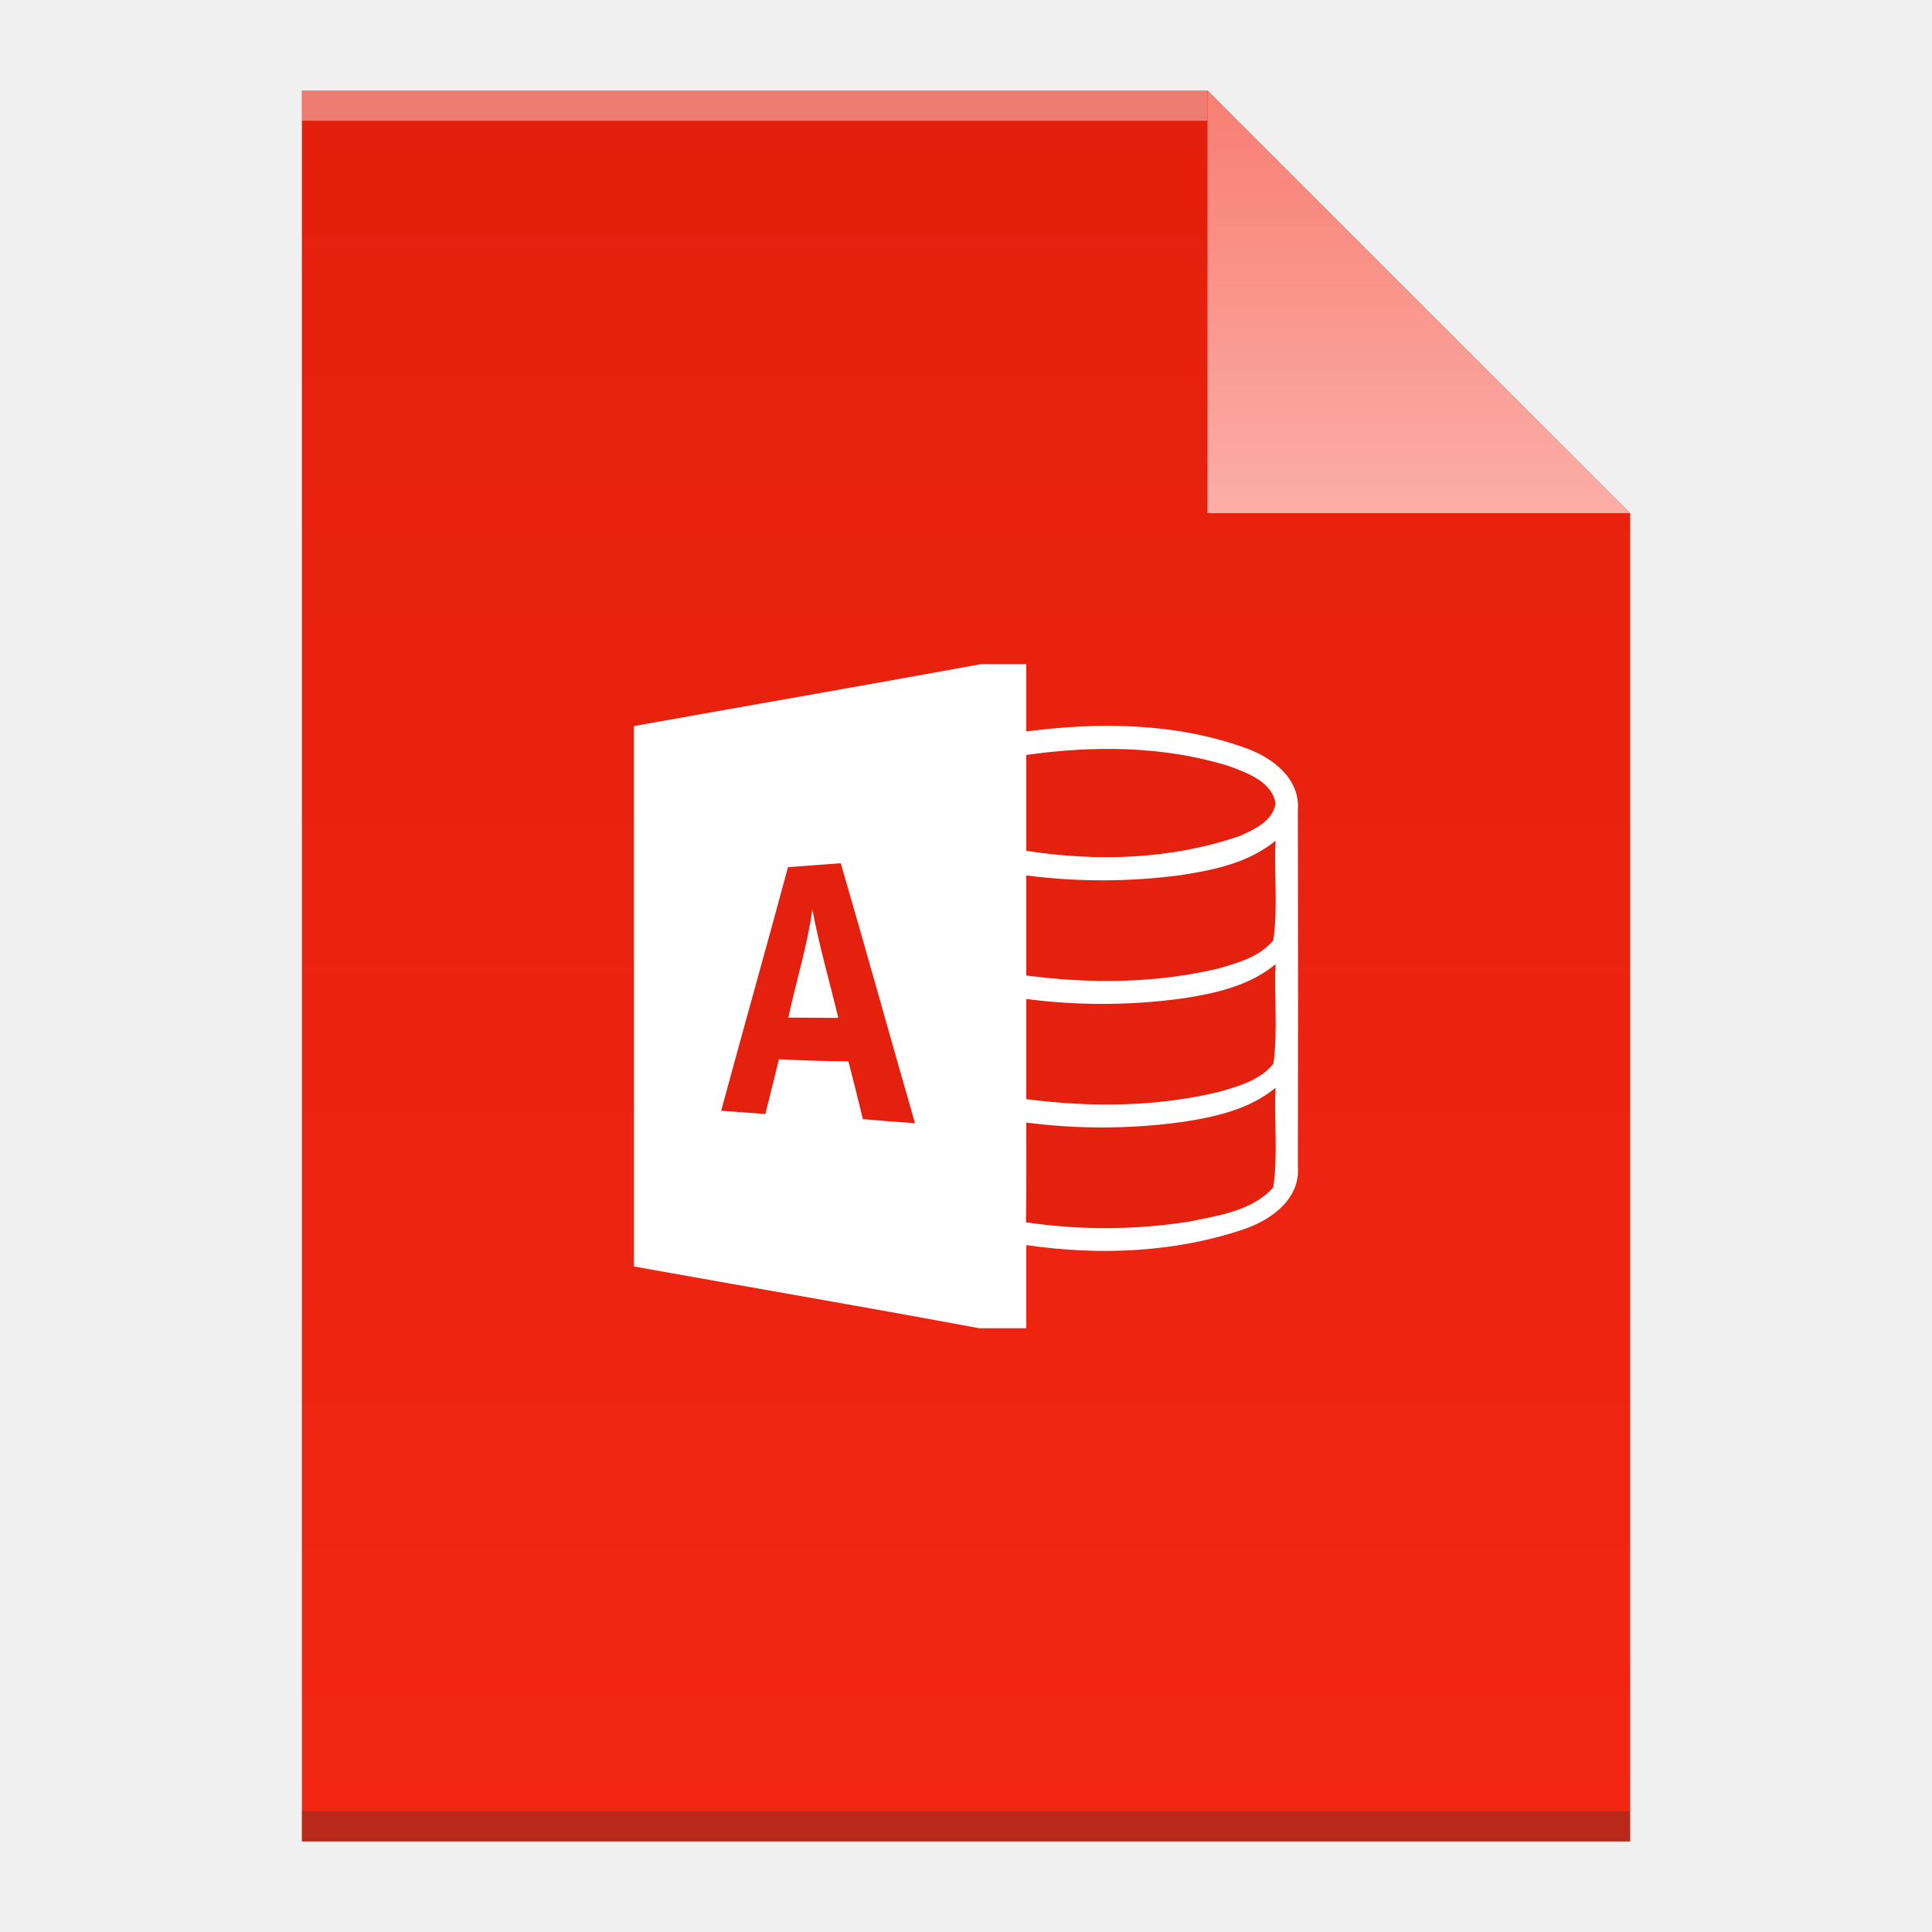
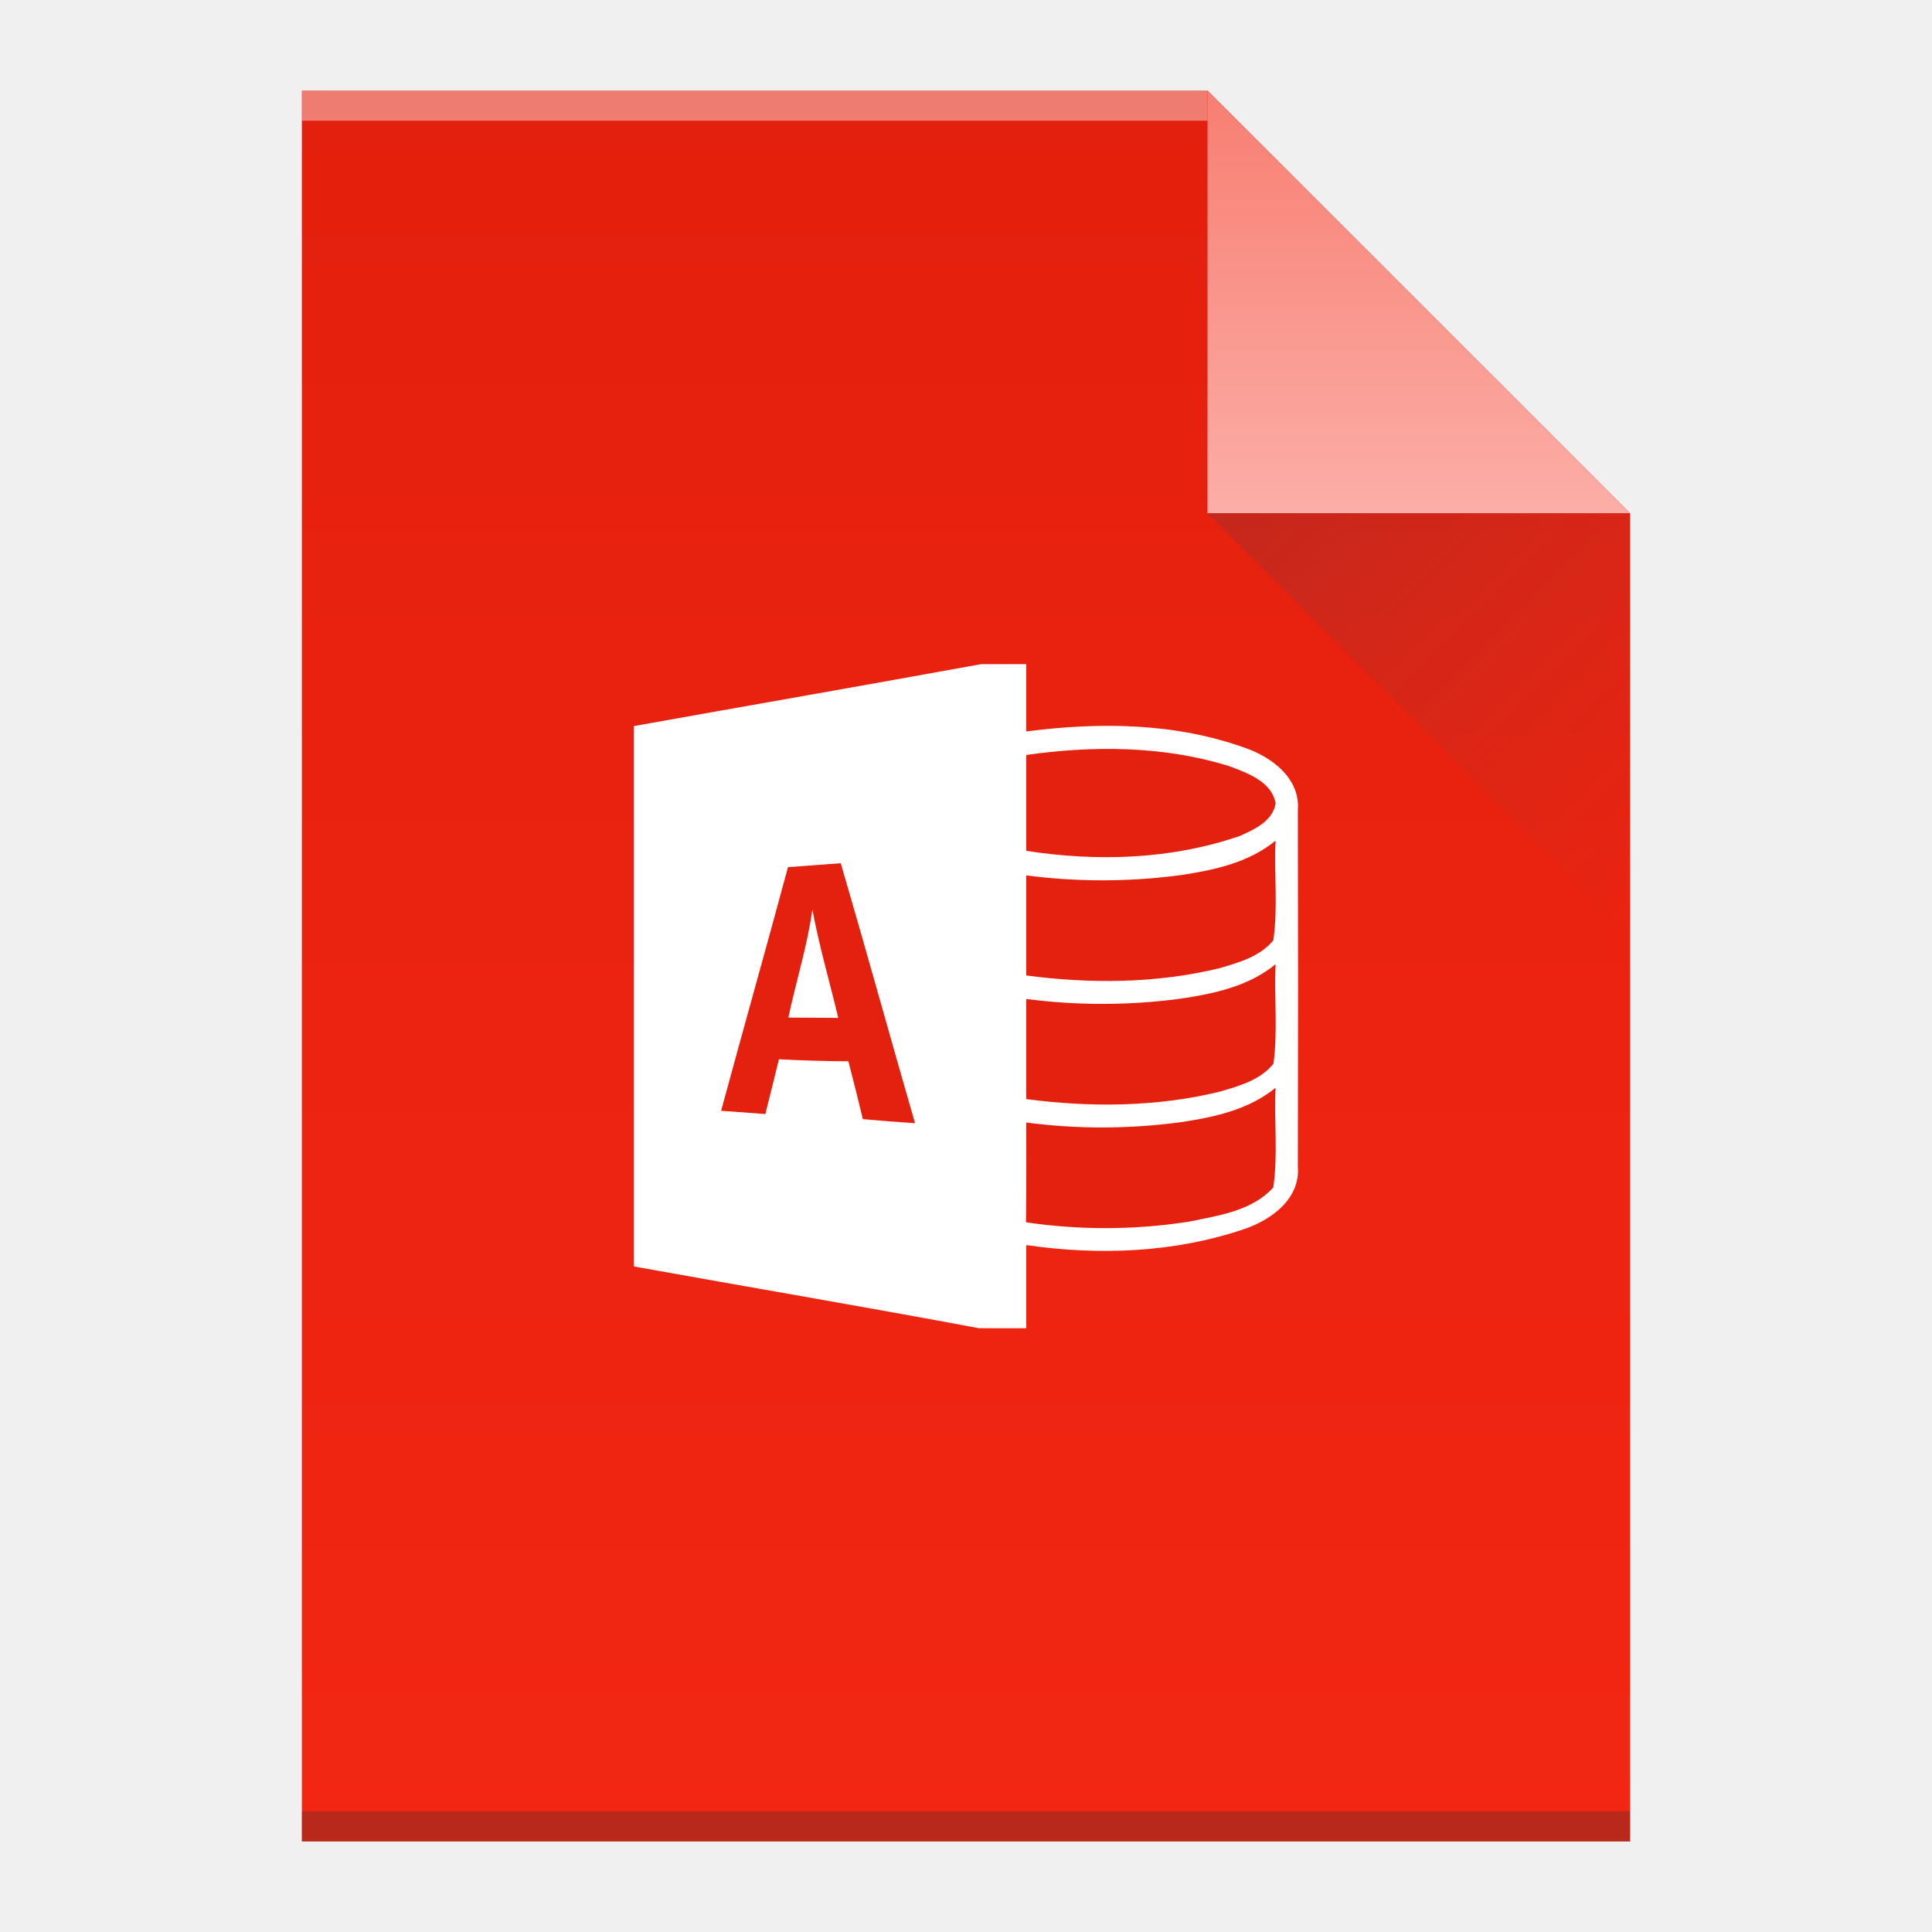
<svg xmlns="http://www.w3.org/2000/svg" xmlns:xlink="http://www.w3.org/1999/xlink" width="64" version="1.1" viewBox="0 0 64 64" height="64" id="svg2">
  <defs id="defs4">
    <linearGradient id="linearGradient4351">
      <stop style="stop-color:#f87e72" id="stop4353" />
      <stop offset="1" style="stop-color:#fbaea7" id="stop4355" />
    </linearGradient>
    <linearGradient id="linearGradient4300">
      <stop style="stop-color:#e3200d" id="stop4302" />
      <stop offset="1" style="stop-color:#f22613" id="stop4304" />
    </linearGradient>
    <linearGradient xlink:href="#linearGradient4300" id="linearGradient4306-5" y1="61" y2="3" x2="0" gradientUnits="userSpaceOnUse" gradientTransform="matrix(1,0,0,-1,0,64)" />
    <linearGradient xlink:href="#linearGradient4351" id="linearGradient4357-8" y1="61" y2="47" x2="0" gradientUnits="userSpaceOnUse" gradientTransform="matrix(1,0,0,-1,0,64)" />
+     <linearGradient xlink:href="#linearGradient4410" id="linearGradient4427-5" y1="17" x1="40" y2="31" x2="54" gradientUnits="userSpaceOnUse" />
+     <linearGradient id="linearGradient4410">
+       <stop style="stop-color:#383e51" id="stop4412" />
+       <stop offset="1" style="stop-color:#655c6f;stop-opacity:0" id="stop4414" />
+     </linearGradient>
  </defs>
  <path style="fill:url(#linearGradient4306-5);fill-opacity:1.0" id="rect3500-9" d="m 10,61 0,-58 30,0 14,14 0,30 0,14 -14,0 -30,0 z" />
  <rect width="30" x="10" y="-4" height="1" style="fill:#ffffff;fill-opacity:0.412" id="rect4169-2" transform="scale(1,-1)" />
  <rect width="44" x="10" y="-61" height="1" style="fill:#2e3132;fill-opacity:0.294" id="rect4236-8" transform="scale(1,-1)" />
  <path style="fill:url(#linearGradient4357-8);fill-opacity:1.0;fill-rule:evenodd" id="path4314-9" d="M 54,17 40,3 40,17 Z" />
  <g transform="matrix(0.2500284,0,0,0.255814,-85.76713,22)" id="access">
    <path style="fill:#ffffff;fill-opacity:1" d="M 473.02,0 479,0 c 0,2.91 0,5.81 0,8.72 9.66,-1.23 19.76,-1.14 29.03,2.14 3.49,1.19 7.29,3.91 6.95,8.07 0.04,15.37 0.04,30.75 0,46.13 0.35,4.21 -3.55,6.91 -7.08,8.09 -9.28,3.08 -19.27,3.45 -28.9,2.08 0,3.59 0,7.18 0,10.77 l -6.23,0 c -15.23,-2.78 -30.5,-5.32 -45.75,-8 0,-23.33 0,-46.66 0,-69.98 15.33,-2.68 30.68,-5.29 46,-8.02 z" id="path51" />
    <path style="fill:#e4210e;fill-opacity:1" d="m 479,11.76 c 8.93,-1.23 18.23,-1.19 26.91,1.46 2.39,0.89 5.59,1.96 6.13,4.81 -0.4,2.33 -2.83,3.38 -4.75,4.22 -9.07,3.06 -18.88,3.35 -28.29,1.93 0,-4.14 0,-8.28 0,-12.42 z" id="path53" />
    <path style="fill:#e4210e;fill-opacity:1" d="m 499.48,27.32 c 4.4,-0.65 8.99,-1.6 12.55,-4.46 -0.22,4.3 0.34,8.65 -0.3,12.91 -1.79,2.13 -4.63,2.89 -7.19,3.62 -8.35,1.97 -17.06,2.02 -25.54,0.93 0,-4.32 0,-8.64 0,-12.96 6.79,0.86 13.69,0.85 20.48,-0.04 z" id="path55" />
    <path style="fill:#e4210e;fill-opacity:1" d="m 447.43,26.29 c 2.33,-0.17 4.65,-0.33 6.99,-0.51 3.35,11.2 6.53,22.46 9.84,33.67 -2.31,-0.15 -4.62,-0.32 -6.91,-0.53 -0.61,-2.5 -1.26,-5 -1.92,-7.49 -3.07,-0.01 -6.14,-0.11 -9.2,-0.26 -0.59,2.37 -1.19,4.73 -1.8,7.09 -1.96,-0.15 -3.91,-0.29 -5.86,-0.42 2.92,-10.53 5.96,-21.02 8.86,-31.55 z" id="path57" />
    <path style="fill:#ffffff;fill-opacity:1" d="m 447.48,45.77 c 1.01,-4.68 2.51,-9.25 3.18,-14 0.9,4.74 2.29,9.36 3.43,14.04 -2.21,-0.01 -4.41,-0.02 -6.61,-0.04 z" id="path59" />
    <path style="fill:#e4210e;fill-opacity:1" d="m 499.54,43.31 c 4.39,-0.65 8.95,-1.6 12.49,-4.45 -0.2,4.29 0.31,8.62 -0.28,12.88 -1.75,2.14 -4.59,2.9 -7.14,3.63 -8.37,1.99 -17.11,2.04 -25.61,0.96 0,-4.33 0,-8.65 0,-12.97 6.81,0.87 13.73,0.85 20.54,-0.05 z" id="path61" />
    <path style="fill:#e4210e;fill-opacity:1" d="m 499.5,59.31 c 4.4,-0.64 8.97,-1.6 12.53,-4.45 -0.21,4.29 0.33,8.64 -0.3,12.9 -2.83,3.08 -7.32,3.65 -11.21,4.44 -7.13,1.09 -14.42,1.11 -21.56,0.08 0.07,-4.31 0.04,-8.61 0.04,-12.92 6.8,0.87 13.7,0.85 20.5,-0.05 z" id="path63" />
  </g>
+   <path style="opacity:0.2;fill:url(#linearGradient4427-5);fill-rule:evenodd" id="path4320-7" d="M 40,17 54,31 54,17 Z" />
</svg>
